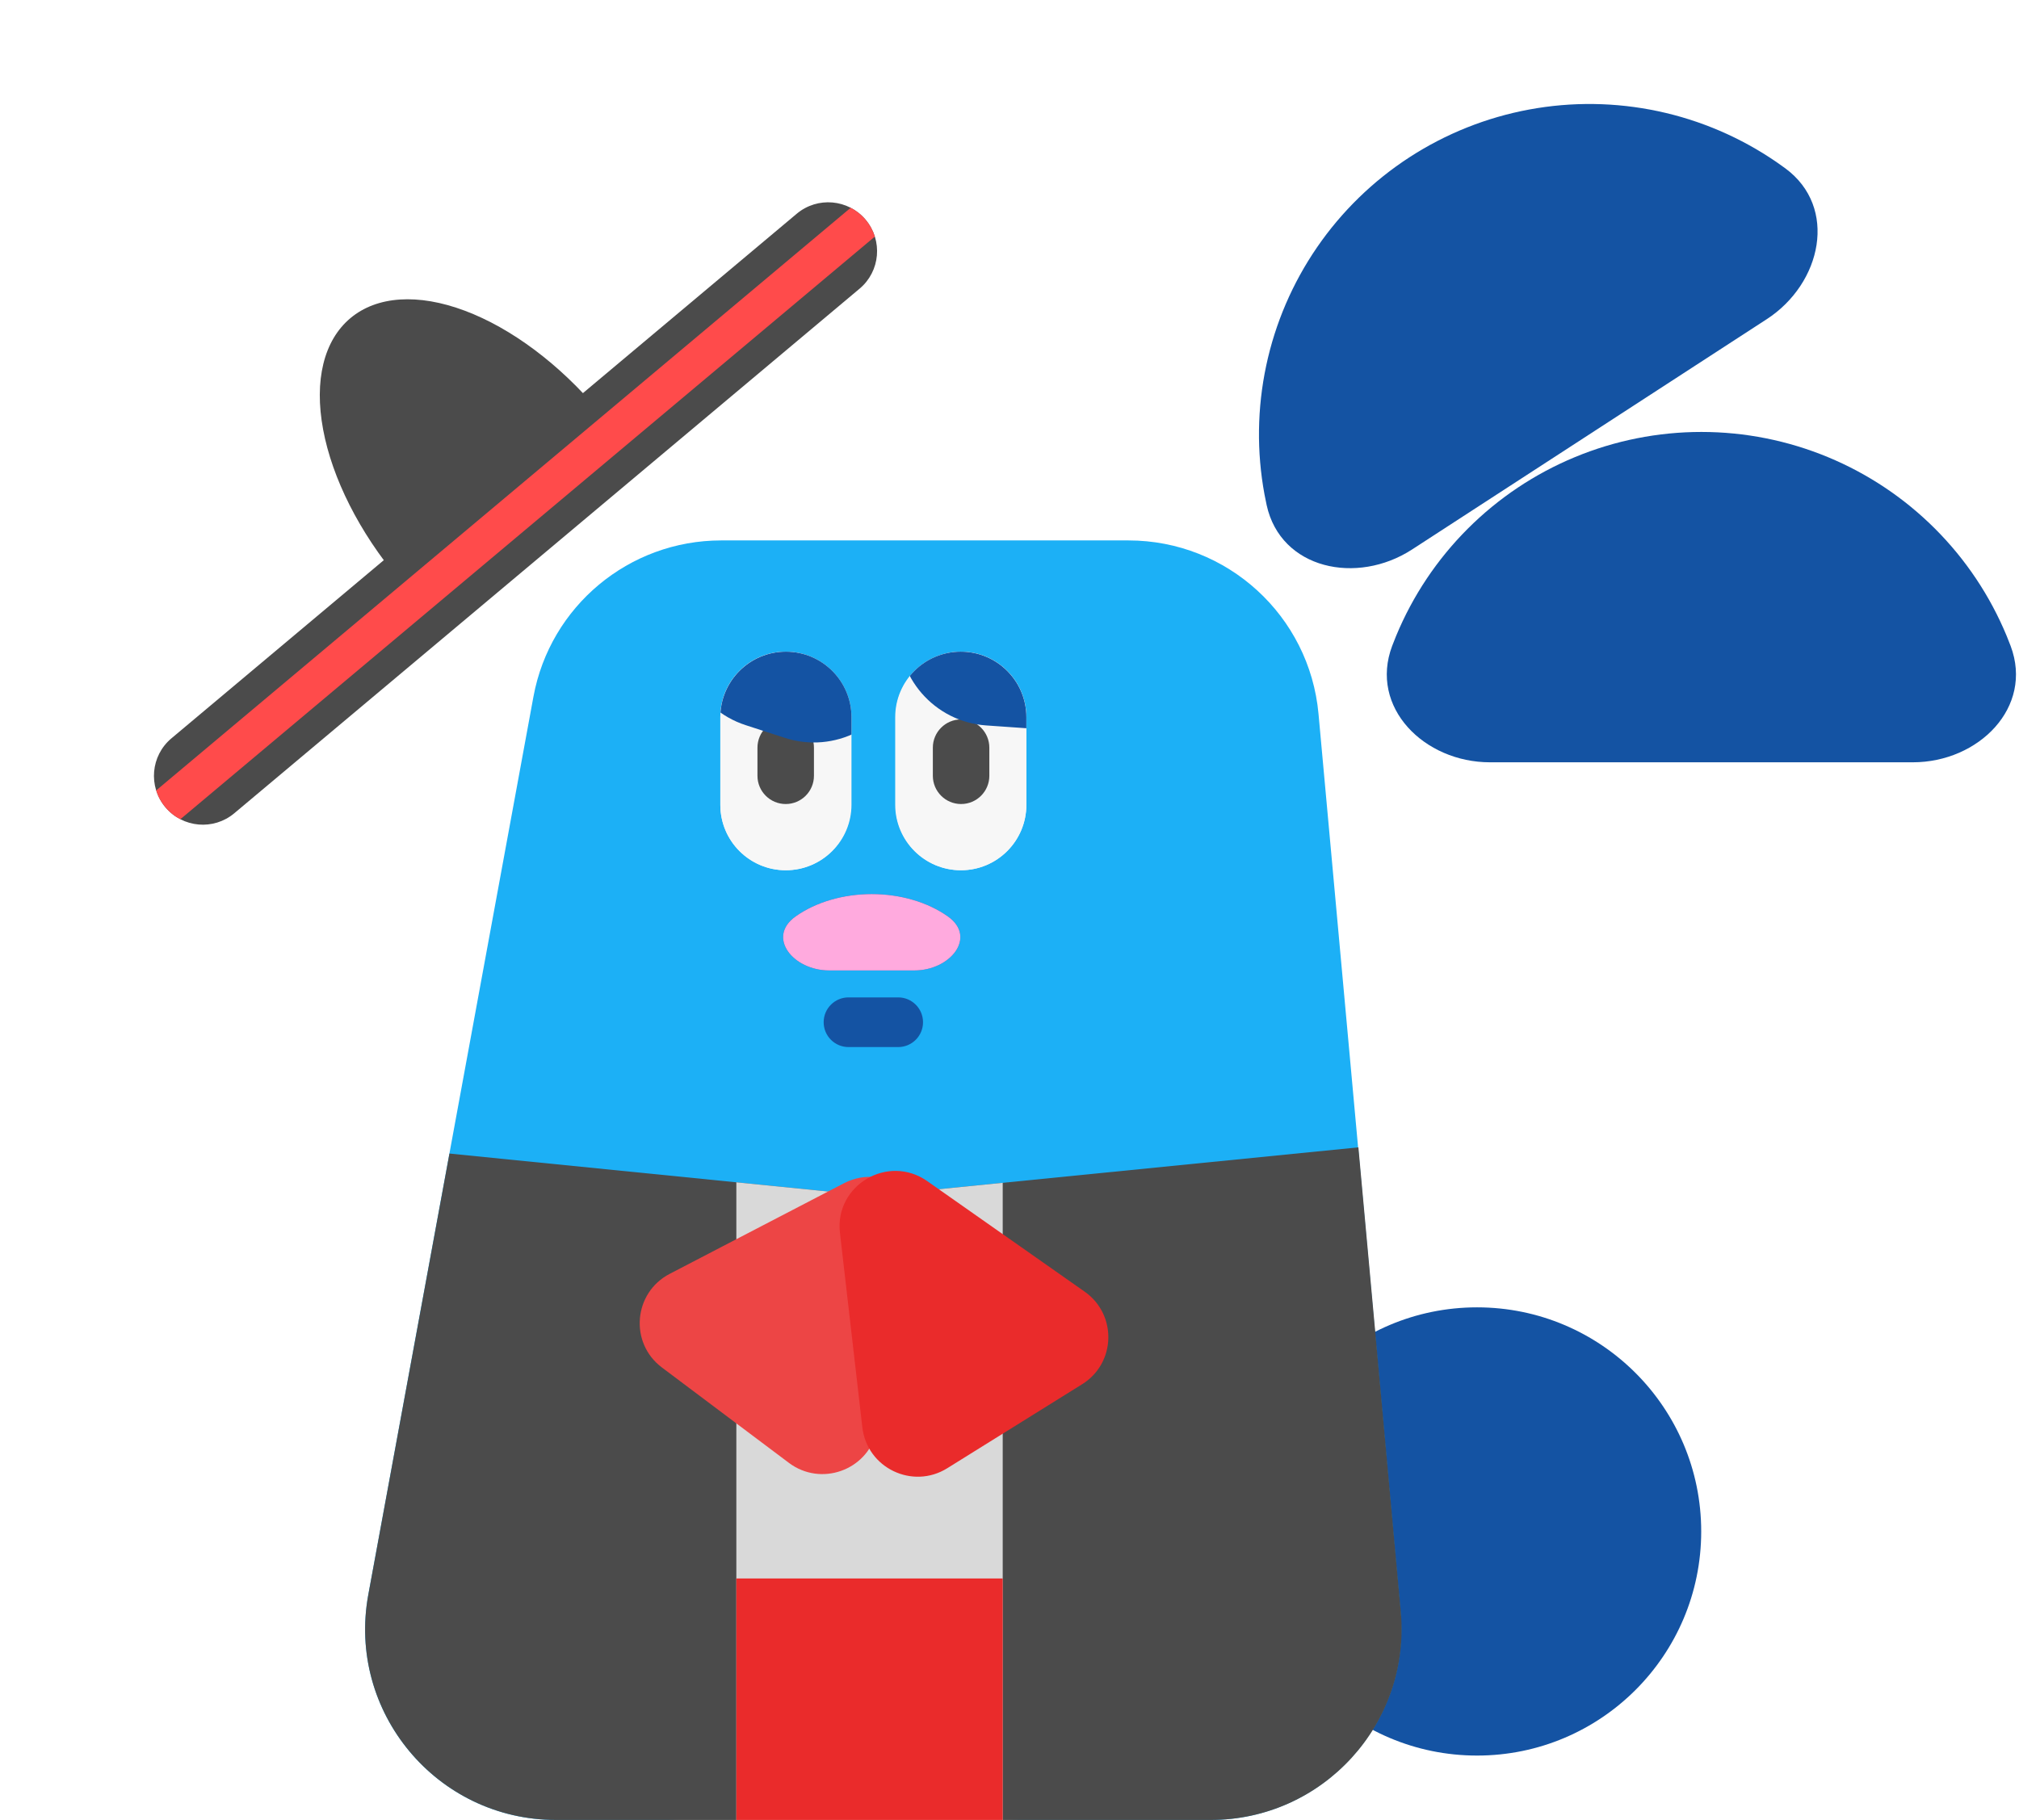
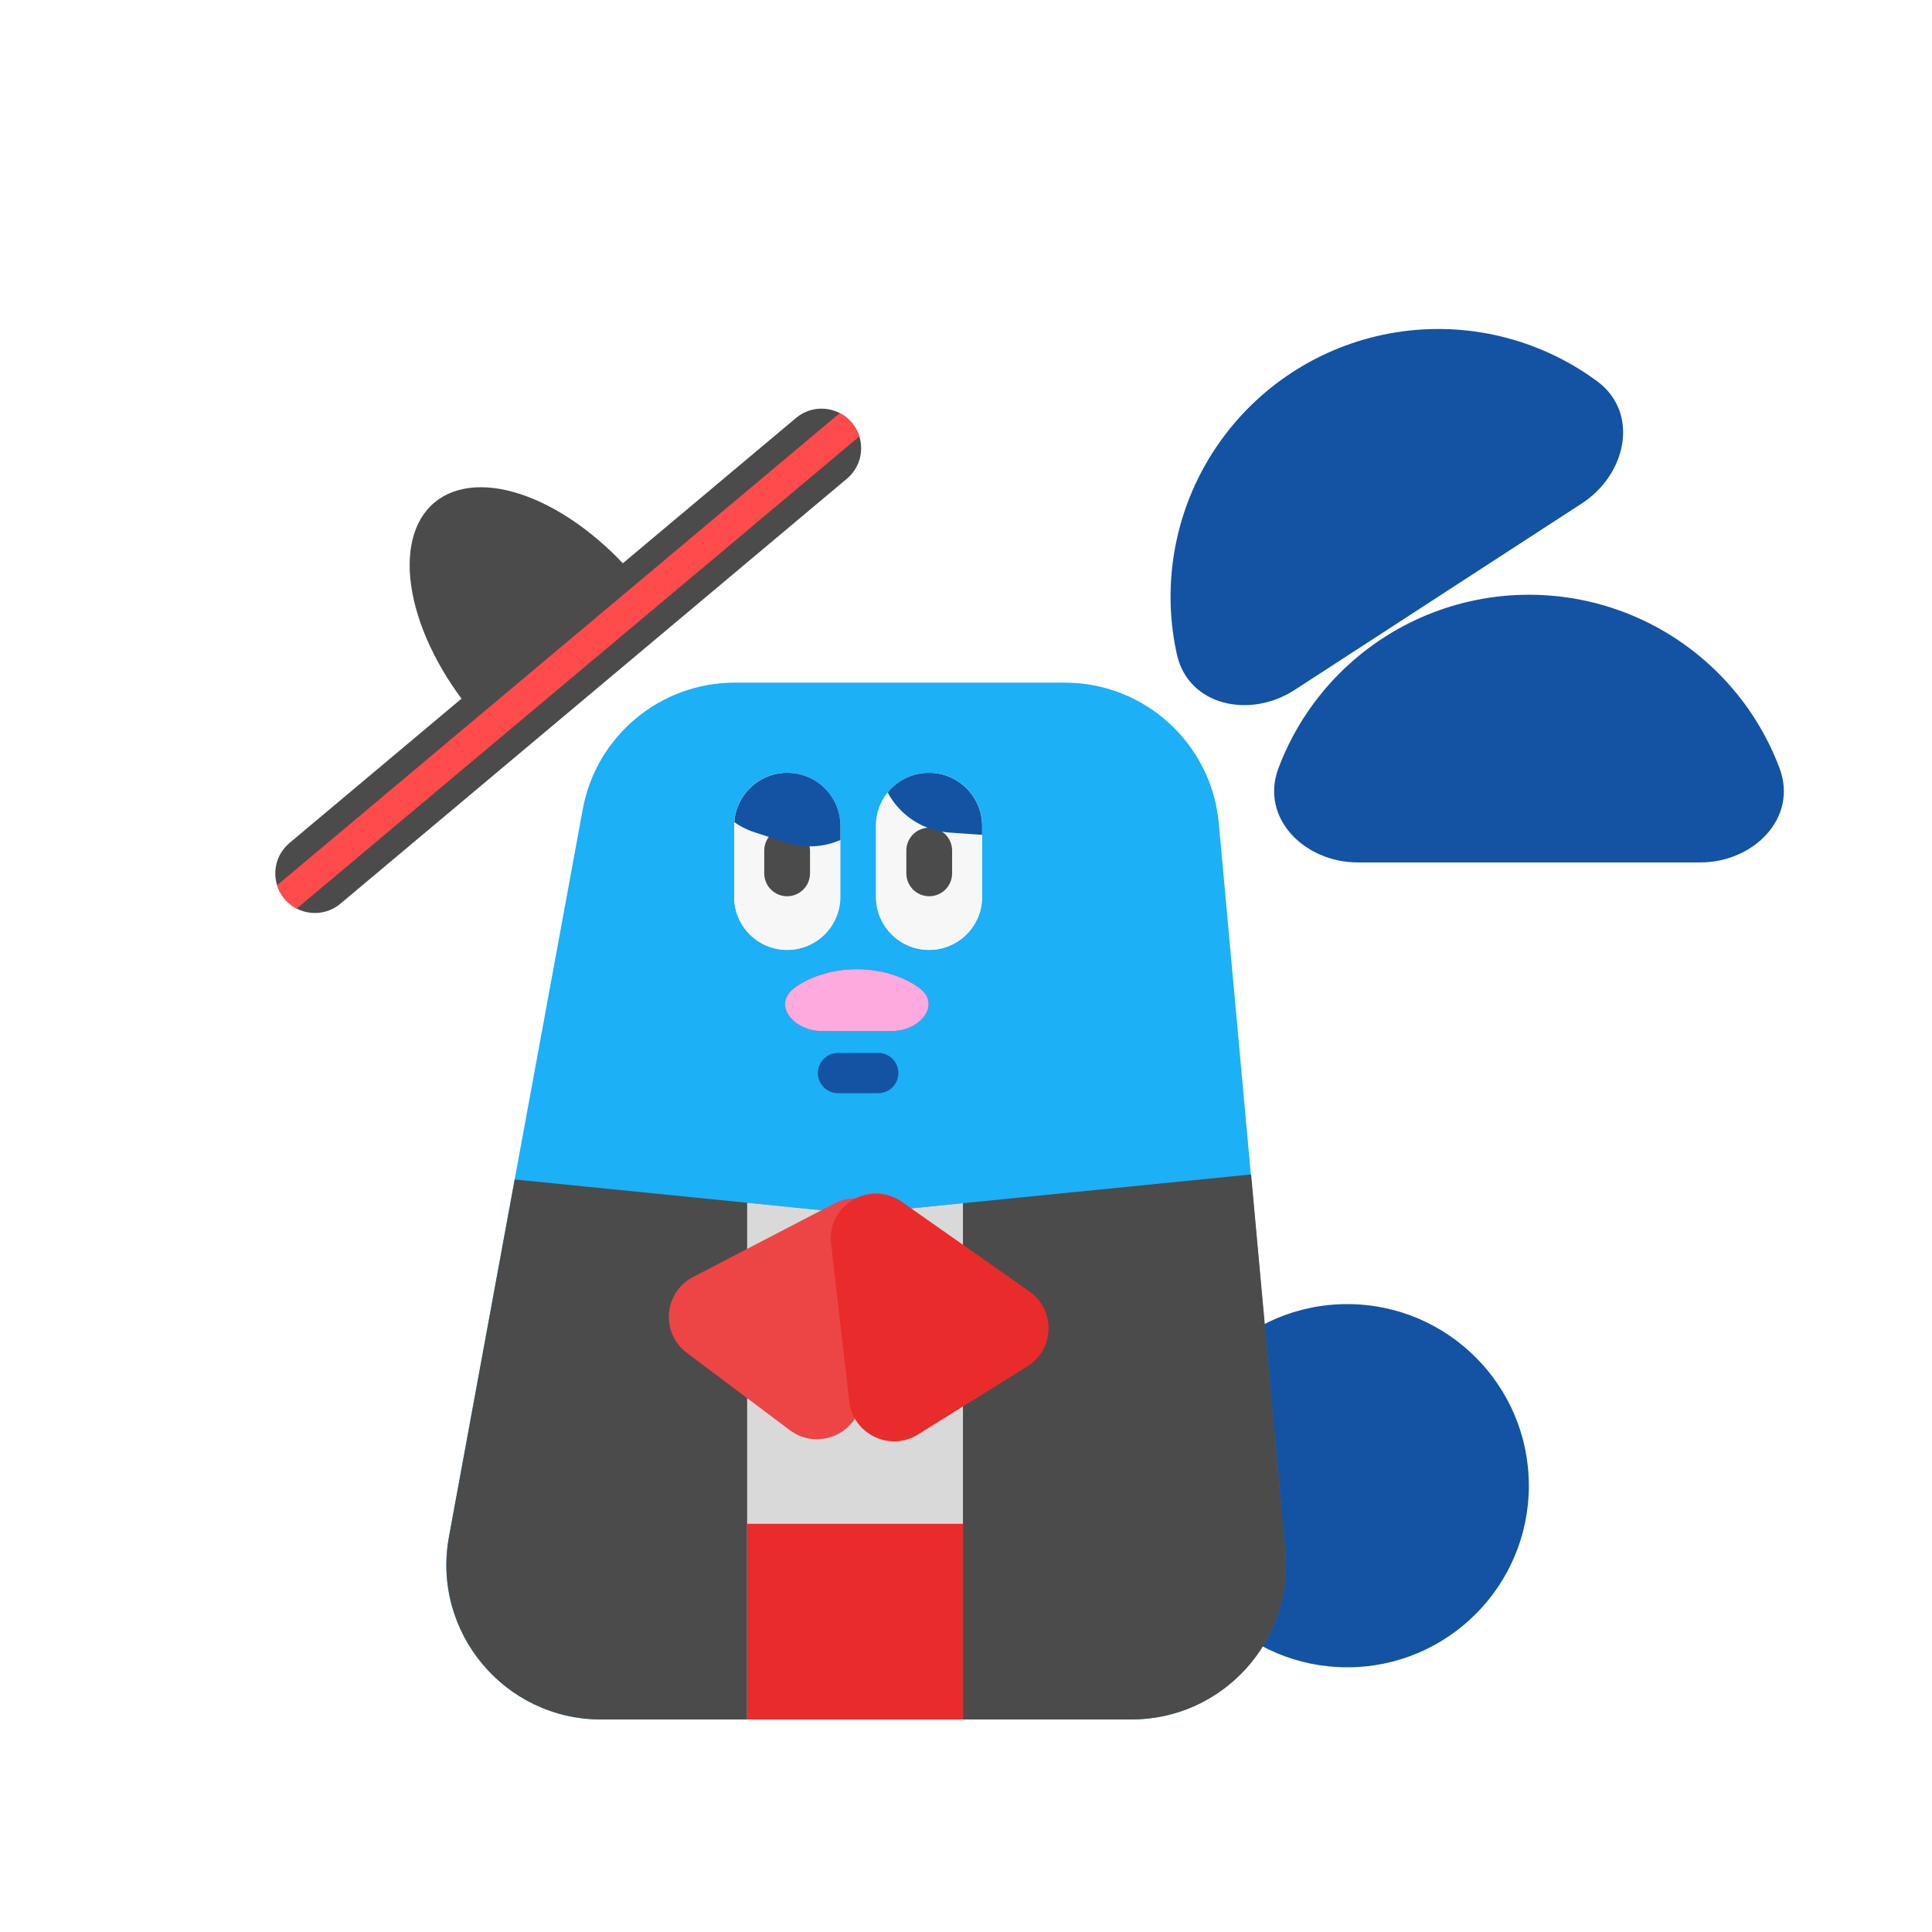
- <svg xmlns="http://www.w3.org/2000/svg" width="508" height="458" viewBox="0 0 508 458" fill="none">
-   <circle cx="371.641" cy="385.399" r="56.399" fill="#1453A3" />
-   <path d="M481.292 191.836C497.821 191.836 511.714 178.02 505.892 162.55C505.573 161.703 505.24 160.86 504.893 160.022C500.715 149.936 494.591 140.771 486.871 133.052C479.152 125.332 469.987 119.208 459.901 115.03C449.814 110.852 439.004 108.702 428.087 108.702C417.169 108.702 406.359 110.852 396.272 115.03C386.186 119.208 377.021 125.332 369.302 133.052C361.582 140.771 355.458 149.936 351.28 160.022C350.933 160.86 350.6 161.703 350.281 162.55C344.459 178.02 358.352 191.836 374.881 191.836L481.292 191.836Z" fill="#1453A3" />
-   <path d="M444.528 80.326C458.391 71.324 462.517 52.169 449.208 42.367C448.479 41.83 447.741 41.304 446.994 40.791C437.997 34.607 427.869 30.256 417.191 27.986C406.512 25.717 395.491 25.572 384.756 27.562C374.022 29.551 363.784 33.636 354.628 39.582C345.472 45.528 337.577 53.219 331.393 62.216C325.209 71.213 320.858 81.341 318.588 92.019C316.319 102.698 316.174 113.719 318.164 124.454C318.329 125.346 318.509 126.234 318.703 127.118C322.245 143.263 341.421 147.284 355.284 138.282L444.528 80.326Z" fill="#1453A3" />
-   <path d="M134.215 175.343C138.406 152.549 158.276 136 181.451 136H283.922C308.755 136 329.493 154.931 331.751 179.662L352.378 405.605C354.947 433.738 332.798 458 304.549 458H139.906C109.903 458 87.244 430.796 92.67 401.286L134.215 175.343Z" fill="#1CB0F6" />
-   <path d="M138.551 402.898C138.551 362.196 171.547 329.2 212.249 329.2C252.951 329.2 285.947 362.196 285.947 402.898V424.877C285.947 443.171 271.118 458 252.824 458H171.674C153.38 458 138.551 443.171 138.551 424.877V402.898Z" fill="#F7F7F7" fill-opacity="0.969" />
-   <path d="M230.075 244.217C239.11 244.217 245.866 235.855 238.497 230.628C233.416 227.025 226.524 225 219.338 225C212.152 225 205.26 227.025 200.178 230.628C192.809 235.855 199.566 244.217 208.6 244.217H230.075Z" fill="#1453A3" />
-   <rect x="225.242" y="164" width="33" height="55" rx="16.5" fill="#F7F7F7" />
-   <rect width="6.037" height="18.583" rx="3.019" transform="matrix(0.896153 -0.443744 0.433032 0.901378 235.416 184.691)" fill="#4B4B4B" />
-   <rect width="6.037" height="18.583" rx="3.019" transform="matrix(-0.896153 -0.443744 -0.433032 0.901378 248.874 184.691)" fill="#4B4B4B" />
-   <rect x="181.242" y="164" width="33" height="55" rx="16.5" fill="#F7F7F7" />
-   <rect width="6.037" height="18.583" rx="3.019" transform="matrix(0.896153 -0.443744 0.433032 0.901378 190.746 184.691)" fill="#4B4B4B" />
-   <rect width="6.037" height="18.583" rx="3.019" transform="matrix(-0.896153 -0.443744 -0.433032 0.901378 204.203 184.691)" fill="#4B4B4B" />
-   <rect x="33.704" y="193.719" width="230" height="24.609" rx="12.305" transform="rotate(-40 33.7041 193.719)" fill="#4B4B4B" />
-   <path d="M150.768 103.522C140.845 91.696 128.673 82.581 116.931 78.184C105.189 73.786 94.838 74.466 88.156 80.073C81.474 85.68 79.007 95.755 81.299 108.083C83.591 120.41 90.453 133.98 100.377 145.806L150.768 103.522Z" fill="#4B4B4B" />
-   <mask id="mask0_906_1338" style="mask-type:alpha" maskUnits="userSpaceOnUse" x="38" y="50" width="183" height="158">
-     <rect x="33.704" y="193.72" width="230" height="24.609" rx="12.305" transform="rotate(-40 33.7041 193.72)" fill="#D9D9D9" />
+ <svg xmlns="http://www.w3.org/2000/svg" width="600" height="600" viewBox="0 0 600 600" fill="none">
+   <circle cx="418.399" cy="461.399" r="56.399" fill="#1453A3" />
+   <path d="M528.05 267.836C544.579 267.836 558.472 254.02 552.649 238.55C552.33 237.703 551.997 236.86 551.65 236.022C547.473 225.936 541.349 216.771 533.629 209.052C525.909 201.332 516.745 195.208 506.658 191.03C496.572 186.852 485.762 184.702 474.844 184.702C463.927 184.702 453.117 186.852 443.03 191.03C432.944 195.208 423.779 201.332 416.06 209.052C408.34 216.771 402.216 225.936 398.038 236.022C397.691 236.86 397.358 237.703 397.039 238.55C391.217 254.02 405.109 267.836 421.638 267.836L528.05 267.836Z" fill="#1453A3" />
+   <path d="M491.286 156.326C505.148 147.324 509.275 128.169 495.966 118.367C495.237 117.83 494.499 117.304 493.752 116.791C484.754 110.607 474.627 106.256 463.948 103.986C453.27 101.717 442.248 101.572 431.514 103.562C420.779 105.551 410.542 109.636 401.386 115.582C392.23 121.528 384.334 129.219 378.151 138.216C371.967 147.214 367.616 157.341 365.346 168.019C363.076 178.698 362.932 189.719 364.922 200.454C365.087 201.346 365.267 202.234 365.461 203.118C369.003 219.263 388.179 223.284 402.042 214.282L491.286 156.326Z" fill="#1453A3" />
+   <path d="M180.973 251.343C185.164 228.549 205.034 212 228.209 212H330.68C355.513 212 376.251 230.931 378.509 255.662L399.136 481.605C401.704 509.738 379.556 534 351.307 534H186.664C156.661 534 134.002 506.795 139.428 477.286L180.973 251.343Z" fill="#1CB0F6" />
+   <path d="M185.309 478.898C185.309 438.196 218.304 405.2 259.007 405.2V405.2C299.709 405.2 332.705 438.196 332.705 478.898V500.877C332.705 519.171 317.875 534 299.582 534H218.431C200.138 534 185.309 519.171 185.309 500.877V478.898Z" fill="#F7F7F7" fill-opacity="0.969" />
+   <path d="M276.833 320.217C285.867 320.217 292.624 311.855 285.255 306.628C280.174 303.025 273.282 301 266.096 301C258.909 301 252.018 303.025 246.936 306.628C239.567 311.855 246.324 320.217 255.358 320.217L276.833 320.217Z" fill="#1453A3" />
+   <rect x="272" y="240" width="33" height="55" rx="16.5" fill="#F7F7F7" />
+   <rect width="6.037" height="18.583" rx="3.019" transform="matrix(0.896153 -0.443744 0.433032 0.901378 282.174 260.691)" fill="#4B4B4B" />
+   <rect width="6.037" height="18.583" rx="3.019" transform="matrix(-0.896153 -0.443744 -0.433032 0.901378 295.632 260.691)" fill="#4B4B4B" />
+   <rect x="228" y="240" width="33" height="55" rx="16.5" fill="#F7F7F7" />
+   <rect width="6.037" height="18.583" rx="3.019" transform="matrix(0.896153 -0.443744 0.433032 0.901378 237.504 260.691)" fill="#4B4B4B" />
+   <rect width="6.037" height="18.583" rx="3.019" transform="matrix(-0.896153 -0.443744 -0.433032 0.901378 250.961 260.691)" fill="#4B4B4B" />
+   <rect x="80.461" y="269.719" width="230" height="24.609" rx="12.305" transform="rotate(-40 80.4614 269.719)" fill="#4B4B4B" />
+   <path d="M197.526 179.522C187.602 167.696 175.431 158.581 163.688 154.184C151.946 149.786 141.596 150.466 134.913 156.073C128.231 161.68 125.764 171.755 128.056 184.083C130.348 196.41 137.21 209.98 147.134 221.806L197.526 179.522Z" fill="#4B4B4B" />
+   <mask id="mask0_1060_4682" style="mask-type:alpha" maskUnits="userSpaceOnUse" x="85" y="126" width="183" height="158">
+     <rect x="80.462" y="269.72" width="230" height="24.609" rx="12.305" transform="rotate(-40 80.4619 269.72)" fill="#D9D9D9" />
  </mask>
-   <g mask="url(#mask0_906_1338)">
-     <rect x="30.958" y="205.908" width="247.037" height="9.465" transform="rotate(-40 30.958 205.908)" fill="#FF4B4B" />
+   <g mask="url(#mask0_1060_4682)">
+     <rect x="77.716" y="281.908" width="247.037" height="9.465" transform="rotate(-40 77.7158 281.908)" fill="#FF4B4B" />
  </g>
-   <mask id="mask1_906_1338" style="mask-type:alpha" maskUnits="userSpaceOnUse" x="91" y="136" width="262" height="322">
-     <path d="M134.231 175.34C138.423 152.548 158.292 136 181.467 136H283.995C308.828 136 329.566 154.93 331.824 179.66L352.457 405.604C355.026 433.737 332.878 458 304.628 458H139.91C109.905 458 87.246 430.794 92.674 401.284L134.231 175.34Z" fill="#1CB0F6" />
+   <mask id="mask1_1060_4682" style="mask-type:alpha" maskUnits="userSpaceOnUse" x="138" y="212" width="262" height="322">
+     <path d="M180.989 251.34C185.181 228.548 205.05 212 228.224 212H330.753C355.586 212 376.324 230.93 378.582 255.66L399.215 481.604C401.784 509.737 379.636 534 351.386 534H186.667C156.663 534 134.004 506.794 139.432 477.284L180.989 251.34Z" fill="#1CB0F6" />
  </mask>
-   <g mask="url(#mask1_906_1338)">
-     <path d="M70.238 286.003L219.325 300.95L369.183 286.003V512.891H70.238V286.003Z" fill="#4B4B4B" />
-     <mask id="mask2_906_1338" style="mask-type:alpha" maskUnits="userSpaceOnUse" x="70" y="286" width="300" height="227">
-       <path d="M70.238 286.003L219.325 300.95L369.183 286.003V512.891H70.238V286.003Z" fill="#4B4B4B" />
+   <g mask="url(#mask1_1060_4682)">
+     <path d="M116.997 362.003L266.083 376.95L415.942 362.003V588.891H116.997V362.003Z" fill="#4B4B4B" />
+     <mask id="mask2_1060_4682" style="mask-type:alpha" maskUnits="userSpaceOnUse" x="116" y="362" width="300" height="227">
+       <path d="M116.997 362.003L266.083 376.95L415.942 362.003V588.891H116.997V362.003Z" fill="#4B4B4B" />
    </mask>
-     <g mask="url(#mask2_906_1338)">
-       <rect x="185.271" y="281.572" width="67.02" height="256.246" fill="#D9D9D9" />
-       <rect x="185.271" y="397.231" width="67.02" height="66.803" fill="#EA2B2B" />
-       <ellipse cx="218.781" cy="321.953" rx="7.502" ry="7.478" fill="#4B4B4B" />
+     <g mask="url(#mask2_1060_4682)">
+       <rect x="232.03" y="357.572" width="67.02" height="256.246" fill="#D9D9D9" />
+       <rect x="232.03" y="473.231" width="67.02" height="66.803" fill="#EA2B2B" />
+       <ellipse cx="265.54" cy="397.953" rx="7.502" ry="7.478" fill="#4B4B4B" />
    </g>
  </g>
-   <path d="M232.397 313.589C235.361 301.887 223.063 292.201 212.328 297.783L168.505 320.57C159.363 325.323 158.309 337.951 166.537 344.131L198.506 368.144C206.513 374.158 218.086 370.085 220.542 360.388L232.397 313.589Z" fill="#ED4545" />
-   <path d="M233.326 297.25C223.428 290.299 209.957 298.267 211.338 310.257L216.976 359.206C218.152 369.419 229.602 374.931 238.338 369.489L272.287 348.345C280.788 343.05 281.116 330.817 272.912 325.054L233.326 297.25Z" fill="#EA2B2B" />
-   <rect x="181.242" y="164" width="32.855" height="55" rx="16.428" fill="#F7F7F7" />
-   <rect x="225.371" y="164" width="32.871" height="55" rx="16.435" fill="#F7F7F7" />
-   <path d="M190.584 188.154C190.584 184.229 193.766 181.047 197.691 181.047C201.616 181.047 204.798 184.229 204.798 188.154V195.23C204.798 199.155 201.616 202.337 197.691 202.337C193.766 202.337 190.584 199.155 190.584 195.23V188.154Z" fill="#4B4B4B" />
-   <path d="M234.713 188.154C234.713 184.229 237.895 181.047 241.82 181.047C245.745 181.047 248.927 184.229 248.927 188.154V195.23C248.927 199.155 245.745 202.337 241.82 202.337C237.895 202.337 234.713 199.155 234.713 195.23V188.154Z" fill="#4B4B4B" />
-   <mask id="mask3_906_1338" style="mask-type:alpha" maskUnits="userSpaceOnUse" x="225" y="164" width="34" height="55">
-     <rect x="225.242" y="164" width="33" height="55" rx="16.5" fill="#F7F7F7" />
+   <path d="M279.154 389.589C282.119 377.887 269.821 368.201 259.085 373.783L215.262 396.57C206.121 401.323 205.067 413.951 213.295 420.131L245.264 444.144C253.27 450.158 264.844 446.085 267.3 436.388L279.154 389.589Z" fill="#ED4545" />
+   <path d="M280.084 373.25C270.186 366.299 256.715 374.267 258.096 386.257L263.734 435.206C264.91 445.419 276.36 450.931 285.096 445.489L319.045 424.345C327.546 419.05 327.874 406.817 319.67 401.054L280.084 373.25Z" fill="#EA2B2B" />
+   <rect x="228" y="240" width="32.855" height="55" rx="16.428" fill="#F7F7F7" />
+   <rect x="272.129" y="240" width="32.871" height="55" rx="16.435" fill="#F7F7F7" />
+   <path d="M237.341 264.154C237.341 260.229 240.523 257.047 244.449 257.047C248.374 257.047 251.556 260.229 251.556 264.154V271.23C251.556 275.155 248.374 278.337 244.449 278.337C240.523 278.337 237.341 275.155 237.341 271.23V264.154Z" fill="#4B4B4B" />
+   <path d="M281.47 264.154C281.47 260.229 284.652 257.047 288.577 257.047C292.503 257.047 295.685 260.229 295.685 264.154V271.23C295.685 275.155 292.503 278.337 288.577 278.337C284.652 278.337 281.47 275.155 281.47 271.23V264.154Z" fill="#4B4B4B" />
+   <mask id="mask3_1060_4682" style="mask-type:alpha" maskUnits="userSpaceOnUse" x="272" y="240" width="33" height="55">
+     <rect x="272" y="240" width="33" height="55" rx="16.5" fill="#F7F7F7" />
  </mask>
-   <g mask="url(#mask3_906_1338)">
-     <rect width="57.657" height="47.281" rx="23.64" transform="matrix(0.997571 0.0696545 -0.0698586 0.997557 227.843 133.746)" fill="#1453A3" />
+   <g mask="url(#mask3_1060_4682)">
+     <rect width="57.657" height="47.281" rx="23.64" transform="matrix(0.997571 0.0696545 -0.0698586 0.997557 274.601 209.746)" fill="#1453A3" />
  </g>
-   <mask id="mask4_906_1338" style="mask-type:alpha" maskUnits="userSpaceOnUse" x="181" y="164" width="34" height="55">
-     <rect x="181.242" y="164" width="33" height="55" rx="16.5" fill="#F7F7F7" />
+   <mask id="mask4_1060_4682" style="mask-type:alpha" maskUnits="userSpaceOnUse" x="228" y="240" width="33" height="55">
+     <rect x="228" y="240" width="33" height="55" rx="16.5" fill="#F7F7F7" />
  </mask>
-   <g mask="url(#mask4_906_1338)">
-     <rect width="57.65" height="47.287" rx="23.644" transform="matrix(0.95119 0.308606 -0.309428 0.950923 179.769 130.228)" fill="#1453A3" />
+   <g mask="url(#mask4_1060_4682)">
+     <rect width="57.65" height="47.287" rx="23.644" transform="matrix(0.95119 0.308606 -0.309428 0.950923 226.526 206.228)" fill="#1453A3" />
  </g>
-   <path d="M230.075 244.217C239.11 244.217 245.866 235.855 238.497 230.628C233.416 227.025 226.524 225 219.338 225C212.152 225 205.26 227.025 200.178 230.628C192.809 235.855 199.566 244.217 208.6 244.217H230.075Z" fill="#FFAADE" />
-   <rect width="25" height="12.5" rx="6.25" transform="matrix(1 0 0 -1 207.242 263.5)" fill="#1453A3" />
+   <path d="M276.833 320.217C285.867 320.217 292.624 311.855 285.255 306.628C280.174 303.025 273.282 301 266.096 301C258.909 301 252.018 303.025 246.936 306.628C239.567 311.855 246.324 320.217 255.358 320.217L276.833 320.217Z" fill="#FFAADE" />
+   <rect width="25" height="12.5" rx="6.25" transform="matrix(1 0 0 -1 254 339.5)" fill="#1453A3" />
</svg>
